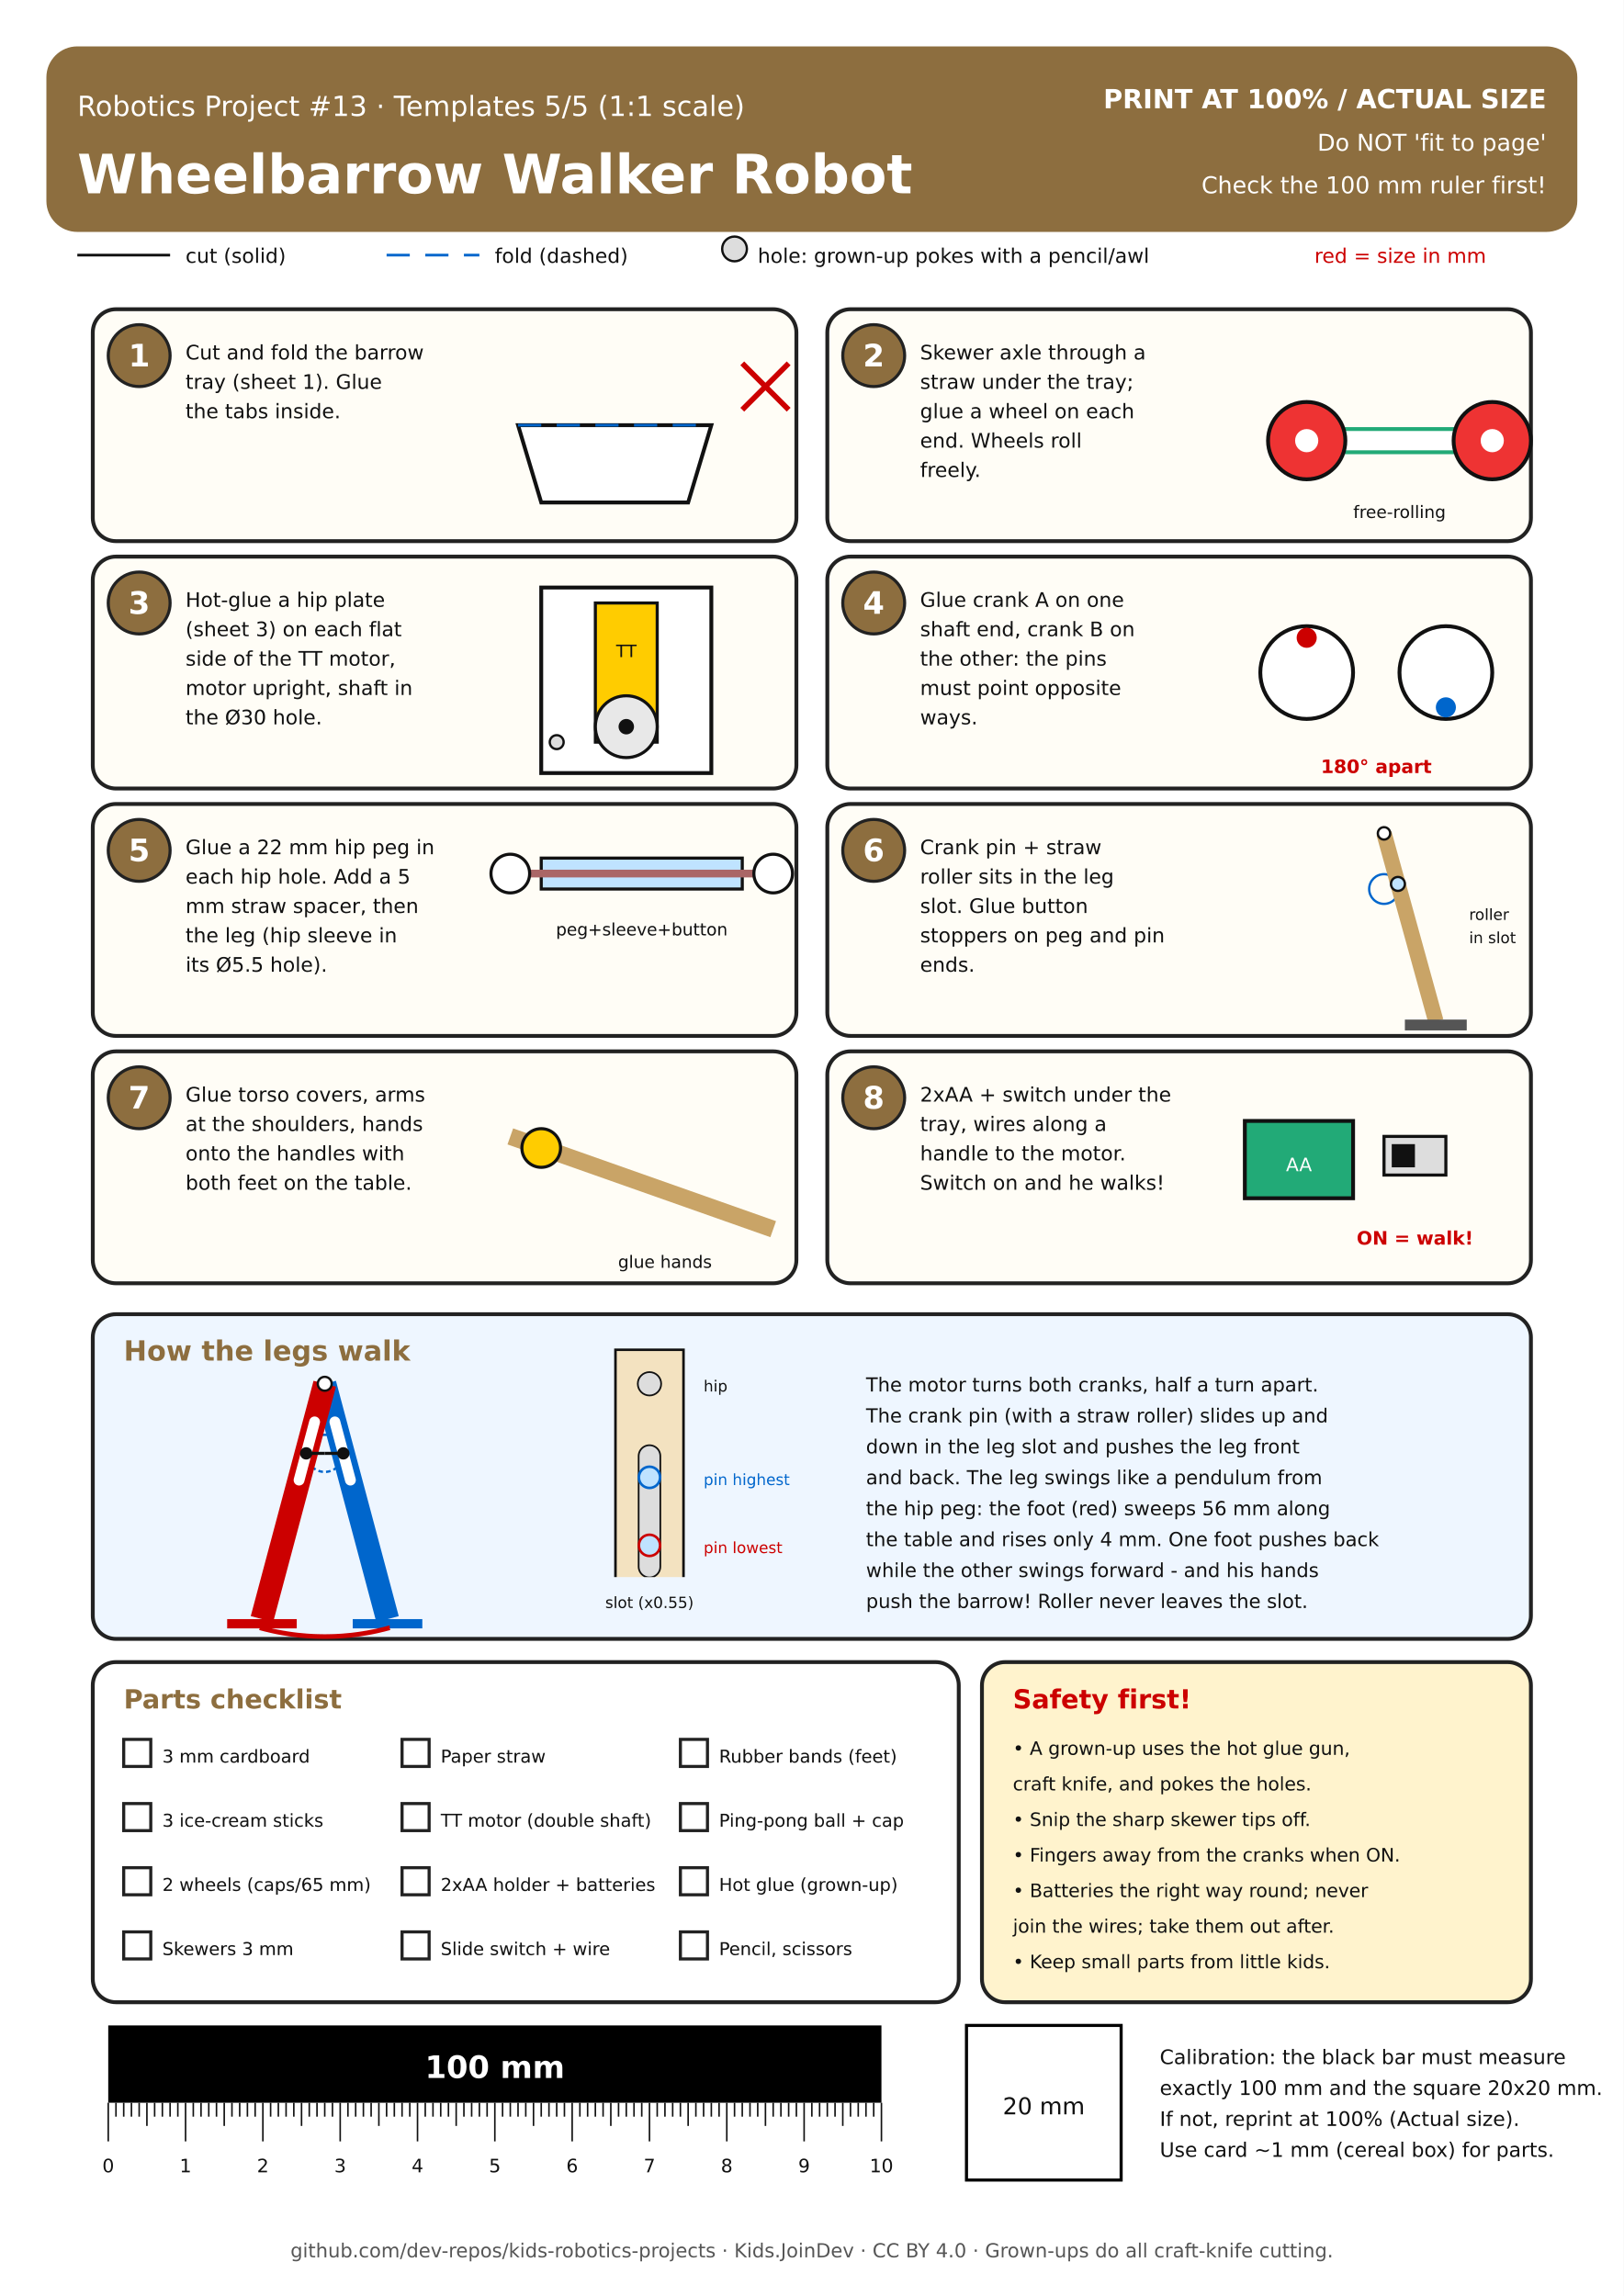
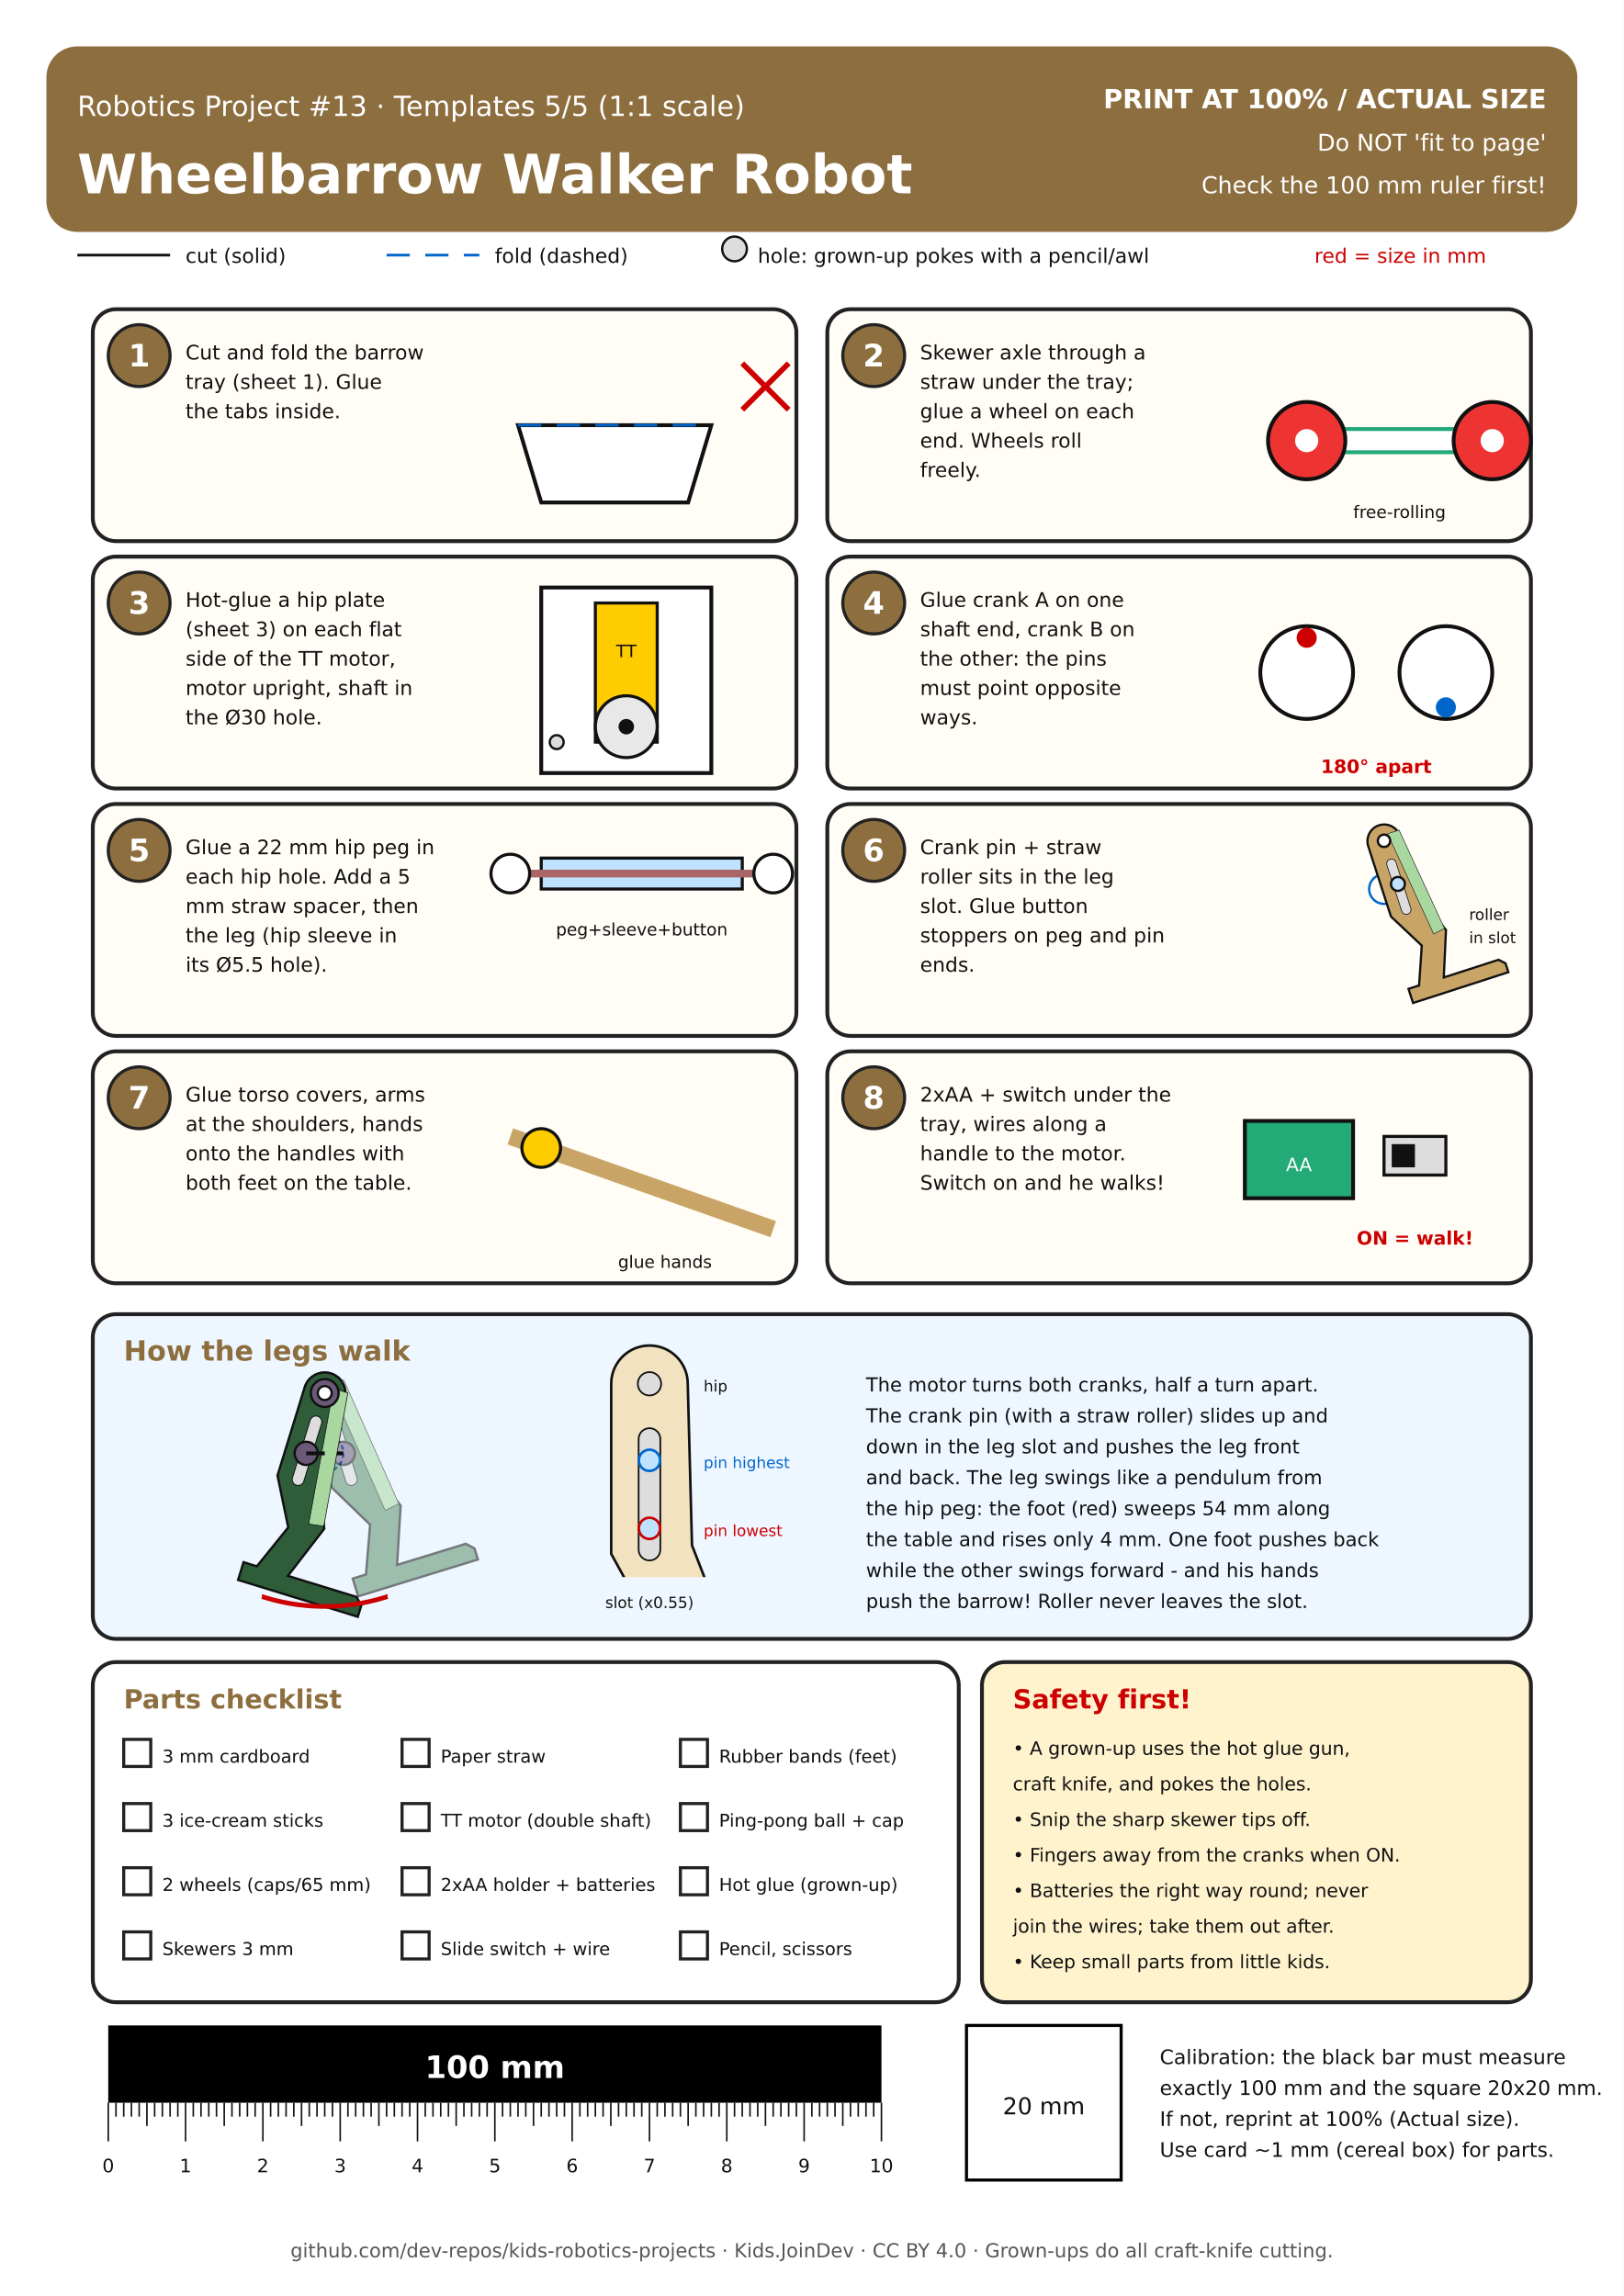
<svg xmlns="http://www.w3.org/2000/svg" width="210mm" height="297mm" viewBox="0 0 210 297">
  <rect width="210" height="297" fill="#fff" />
  <rect x="6" y="6" width="198" height="24" rx="4" fill="#8d6e3f" />
  <text x="10.00" y="15.00" font-size="3.6" text-anchor="start" fill="#fff" font-family="DejaVu Sans,sans-serif">Robotics Project #13 · Templates 5/5 (1:1 scale)</text>
  <text x="10.00" y="25.00" font-size="7" text-anchor="start" fill="#fff" font-family="DejaVu Sans,sans-serif" font-weight="bold">Wheelbarrow Walker Robot</text>
  <text x="200.00" y="14.00" font-size="3.4" text-anchor="end" fill="#fff" font-family="DejaVu Sans,sans-serif" font-weight="bold">PRINT AT 100% / ACTUAL SIZE</text>
  <text x="200.00" y="19.50" font-size="3" text-anchor="end" fill="#fff" font-family="DejaVu Sans,sans-serif">Do NOT 'fit to page'</text>
  <text x="200.00" y="25.00" font-size="3" text-anchor="end" fill="#fff" font-family="DejaVu Sans,sans-serif">Check the 100 mm ruler first!</text>
  <line x1="10.00" y1="33.00" x2="22.00" y2="33.00" stroke="#111" stroke-width="0.35" />
  <text x="24.00" y="34.00" font-size="2.6" text-anchor="start" fill="#111" font-family="DejaVu Sans,sans-serif">cut (solid)</text>
  <line x1="50.00" y1="33.00" x2="62.00" y2="33.00" stroke="#06c" stroke-width="0.35" stroke-dasharray="3 2" />
  <text x="64.00" y="34.00" font-size="2.6" text-anchor="start" fill="#111" font-family="DejaVu Sans,sans-serif">fold (dashed)</text>
  <circle cx="95" cy="32.2" r="1.6" fill="#ddd" stroke="#111" stroke-width=".3" />
  <text x="98.00" y="34.00" font-size="2.6" text-anchor="start" fill="#111" font-family="DejaVu Sans,sans-serif">hole: grown-up pokes with a pencil/awl</text>
  <text x="170.00" y="34.00" font-size="2.6" text-anchor="start" fill="#c00" font-family="DejaVu Sans,sans-serif">red = size in mm</text>
  <rect id="calbar" x="14" y="262" width="100" height="10" fill="#000" />
  <text x="64.00" y="268.80" font-size="4" text-anchor="middle" fill="#fff" font-family="DejaVu Sans,sans-serif" font-weight="bold">100 mm</text>
  <line x1="14.00" y1="272.00" x2="14.00" y2="277.00" stroke="#111" stroke-width="0.2" />
  <line x1="15.00" y1="272.00" x2="15.00" y2="273.80" stroke="#111" stroke-width="0.2" />
  <line x1="16.00" y1="272.00" x2="16.00" y2="273.80" stroke="#111" stroke-width="0.2" />
  <line x1="17.00" y1="272.00" x2="17.00" y2="273.80" stroke="#111" stroke-width="0.2" />
  <line x1="18.00" y1="272.00" x2="18.00" y2="273.80" stroke="#111" stroke-width="0.2" />
  <line x1="19.00" y1="272.00" x2="19.00" y2="275.00" stroke="#111" stroke-width="0.2" />
  <line x1="20.00" y1="272.00" x2="20.00" y2="273.80" stroke="#111" stroke-width="0.2" />
  <line x1="21.00" y1="272.00" x2="21.00" y2="273.80" stroke="#111" stroke-width="0.2" />
  <line x1="22.00" y1="272.00" x2="22.00" y2="273.80" stroke="#111" stroke-width="0.2" />
  <line x1="23.00" y1="272.00" x2="23.00" y2="273.80" stroke="#111" stroke-width="0.2" />
  <line x1="24.00" y1="272.00" x2="24.00" y2="277.00" stroke="#111" stroke-width="0.2" />
  <line x1="25.00" y1="272.00" x2="25.00" y2="273.80" stroke="#111" stroke-width="0.2" />
  <line x1="26.00" y1="272.00" x2="26.00" y2="273.80" stroke="#111" stroke-width="0.2" />
  <line x1="27.00" y1="272.00" x2="27.00" y2="273.80" stroke="#111" stroke-width="0.2" />
  <line x1="28.00" y1="272.00" x2="28.00" y2="273.80" stroke="#111" stroke-width="0.2" />
  <line x1="29.00" y1="272.00" x2="29.00" y2="275.00" stroke="#111" stroke-width="0.2" />
  <line x1="30.00" y1="272.00" x2="30.00" y2="273.80" stroke="#111" stroke-width="0.2" />
  <line x1="31.00" y1="272.00" x2="31.00" y2="273.80" stroke="#111" stroke-width="0.2" />
  <line x1="32.00" y1="272.00" x2="32.00" y2="273.80" stroke="#111" stroke-width="0.2" />
  <line x1="33.00" y1="272.00" x2="33.00" y2="273.80" stroke="#111" stroke-width="0.2" />
  <line x1="34.00" y1="272.00" x2="34.00" y2="277.00" stroke="#111" stroke-width="0.2" />
  <line x1="35.00" y1="272.00" x2="35.00" y2="273.80" stroke="#111" stroke-width="0.2" />
  <line x1="36.00" y1="272.00" x2="36.00" y2="273.80" stroke="#111" stroke-width="0.2" />
  <line x1="37.00" y1="272.00" x2="37.00" y2="273.80" stroke="#111" stroke-width="0.2" />
  <line x1="38.00" y1="272.00" x2="38.00" y2="273.80" stroke="#111" stroke-width="0.2" />
  <line x1="39.00" y1="272.00" x2="39.00" y2="275.00" stroke="#111" stroke-width="0.2" />
  <line x1="40.00" y1="272.00" x2="40.00" y2="273.80" stroke="#111" stroke-width="0.2" />
  <line x1="41.00" y1="272.00" x2="41.00" y2="273.80" stroke="#111" stroke-width="0.2" />
  <line x1="42.00" y1="272.00" x2="42.00" y2="273.80" stroke="#111" stroke-width="0.2" />
  <line x1="43.00" y1="272.00" x2="43.00" y2="273.80" stroke="#111" stroke-width="0.2" />
  <line x1="44.00" y1="272.00" x2="44.00" y2="277.00" stroke="#111" stroke-width="0.2" />
  <line x1="45.00" y1="272.00" x2="45.00" y2="273.80" stroke="#111" stroke-width="0.2" />
  <line x1="46.00" y1="272.00" x2="46.00" y2="273.80" stroke="#111" stroke-width="0.2" />
  <line x1="47.00" y1="272.00" x2="47.00" y2="273.80" stroke="#111" stroke-width="0.2" />
  <line x1="48.00" y1="272.00" x2="48.00" y2="273.80" stroke="#111" stroke-width="0.2" />
  <line x1="49.00" y1="272.00" x2="49.00" y2="275.00" stroke="#111" stroke-width="0.2" />
  <line x1="50.00" y1="272.00" x2="50.00" y2="273.80" stroke="#111" stroke-width="0.2" />
  <line x1="51.00" y1="272.00" x2="51.00" y2="273.80" stroke="#111" stroke-width="0.2" />
  <line x1="52.00" y1="272.00" x2="52.00" y2="273.80" stroke="#111" stroke-width="0.2" />
  <line x1="53.00" y1="272.00" x2="53.00" y2="273.80" stroke="#111" stroke-width="0.2" />
  <line x1="54.00" y1="272.00" x2="54.00" y2="277.00" stroke="#111" stroke-width="0.2" />
  <line x1="55.00" y1="272.00" x2="55.00" y2="273.80" stroke="#111" stroke-width="0.2" />
  <line x1="56.00" y1="272.00" x2="56.00" y2="273.80" stroke="#111" stroke-width="0.2" />
  <line x1="57.00" y1="272.00" x2="57.00" y2="273.80" stroke="#111" stroke-width="0.2" />
  <line x1="58.00" y1="272.00" x2="58.00" y2="273.80" stroke="#111" stroke-width="0.2" />
  <line x1="59.00" y1="272.00" x2="59.00" y2="275.00" stroke="#111" stroke-width="0.2" />
  <line x1="60.00" y1="272.00" x2="60.00" y2="273.80" stroke="#111" stroke-width="0.2" />
  <line x1="61.00" y1="272.00" x2="61.00" y2="273.80" stroke="#111" stroke-width="0.2" />
  <line x1="62.00" y1="272.00" x2="62.00" y2="273.80" stroke="#111" stroke-width="0.2" />
  <line x1="63.00" y1="272.00" x2="63.00" y2="273.80" stroke="#111" stroke-width="0.2" />
  <line x1="64.00" y1="272.00" x2="64.00" y2="277.00" stroke="#111" stroke-width="0.2" />
  <line x1="65.00" y1="272.00" x2="65.00" y2="273.80" stroke="#111" stroke-width="0.2" />
  <line x1="66.00" y1="272.00" x2="66.00" y2="273.80" stroke="#111" stroke-width="0.2" />
  <line x1="67.00" y1="272.00" x2="67.00" y2="273.80" stroke="#111" stroke-width="0.2" />
  <line x1="68.00" y1="272.00" x2="68.00" y2="273.80" stroke="#111" stroke-width="0.2" />
  <line x1="69.00" y1="272.00" x2="69.00" y2="275.00" stroke="#111" stroke-width="0.2" />
  <line x1="70.00" y1="272.00" x2="70.00" y2="273.80" stroke="#111" stroke-width="0.2" />
  <line x1="71.00" y1="272.00" x2="71.00" y2="273.80" stroke="#111" stroke-width="0.2" />
  <line x1="72.00" y1="272.00" x2="72.00" y2="273.80" stroke="#111" stroke-width="0.2" />
  <line x1="73.00" y1="272.00" x2="73.00" y2="273.80" stroke="#111" stroke-width="0.2" />
  <line x1="74.00" y1="272.00" x2="74.00" y2="277.00" stroke="#111" stroke-width="0.2" />
  <line x1="75.00" y1="272.00" x2="75.00" y2="273.80" stroke="#111" stroke-width="0.2" />
  <line x1="76.00" y1="272.00" x2="76.00" y2="273.80" stroke="#111" stroke-width="0.2" />
  <line x1="77.00" y1="272.00" x2="77.00" y2="273.80" stroke="#111" stroke-width="0.2" />
  <line x1="78.00" y1="272.00" x2="78.00" y2="273.80" stroke="#111" stroke-width="0.2" />
  <line x1="79.00" y1="272.00" x2="79.00" y2="275.00" stroke="#111" stroke-width="0.2" />
  <line x1="80.00" y1="272.00" x2="80.00" y2="273.80" stroke="#111" stroke-width="0.2" />
  <line x1="81.00" y1="272.00" x2="81.00" y2="273.80" stroke="#111" stroke-width="0.2" />
  <line x1="82.00" y1="272.00" x2="82.00" y2="273.80" stroke="#111" stroke-width="0.2" />
  <line x1="83.00" y1="272.00" x2="83.00" y2="273.80" stroke="#111" stroke-width="0.2" />
  <line x1="84.00" y1="272.00" x2="84.00" y2="277.00" stroke="#111" stroke-width="0.2" />
  <line x1="85.00" y1="272.00" x2="85.00" y2="273.80" stroke="#111" stroke-width="0.2" />
  <line x1="86.00" y1="272.00" x2="86.00" y2="273.80" stroke="#111" stroke-width="0.2" />
  <line x1="87.00" y1="272.00" x2="87.00" y2="273.80" stroke="#111" stroke-width="0.2" />
  <line x1="88.00" y1="272.00" x2="88.00" y2="273.80" stroke="#111" stroke-width="0.2" />
  <line x1="89.00" y1="272.00" x2="89.00" y2="275.00" stroke="#111" stroke-width="0.2" />
  <line x1="90.00" y1="272.00" x2="90.00" y2="273.80" stroke="#111" stroke-width="0.2" />
  <line x1="91.00" y1="272.00" x2="91.00" y2="273.80" stroke="#111" stroke-width="0.2" />
  <line x1="92.00" y1="272.00" x2="92.00" y2="273.80" stroke="#111" stroke-width="0.2" />
  <line x1="93.00" y1="272.00" x2="93.00" y2="273.80" stroke="#111" stroke-width="0.2" />
  <line x1="94.00" y1="272.00" x2="94.00" y2="277.00" stroke="#111" stroke-width="0.2" />
  <line x1="95.00" y1="272.00" x2="95.00" y2="273.80" stroke="#111" stroke-width="0.2" />
  <line x1="96.00" y1="272.00" x2="96.00" y2="273.80" stroke="#111" stroke-width="0.2" />
  <line x1="97.00" y1="272.00" x2="97.00" y2="273.80" stroke="#111" stroke-width="0.2" />
  <line x1="98.00" y1="272.00" x2="98.00" y2="273.80" stroke="#111" stroke-width="0.2" />
  <line x1="99.00" y1="272.00" x2="99.00" y2="275.00" stroke="#111" stroke-width="0.2" />
  <line x1="100.00" y1="272.00" x2="100.00" y2="273.80" stroke="#111" stroke-width="0.2" />
  <line x1="101.00" y1="272.00" x2="101.00" y2="273.80" stroke="#111" stroke-width="0.2" />
  <line x1="102.00" y1="272.00" x2="102.00" y2="273.80" stroke="#111" stroke-width="0.2" />
  <line x1="103.00" y1="272.00" x2="103.00" y2="273.80" stroke="#111" stroke-width="0.2" />
  <line x1="104.00" y1="272.00" x2="104.00" y2="277.00" stroke="#111" stroke-width="0.2" />
  <line x1="105.00" y1="272.00" x2="105.00" y2="273.80" stroke="#111" stroke-width="0.2" />
  <line x1="106.00" y1="272.00" x2="106.00" y2="273.80" stroke="#111" stroke-width="0.2" />
  <line x1="107.00" y1="272.00" x2="107.00" y2="273.80" stroke="#111" stroke-width="0.2" />
  <line x1="108.00" y1="272.00" x2="108.00" y2="273.80" stroke="#111" stroke-width="0.2" />
  <line x1="109.00" y1="272.00" x2="109.00" y2="275.00" stroke="#111" stroke-width="0.2" />
  <line x1="110.00" y1="272.00" x2="110.00" y2="273.80" stroke="#111" stroke-width="0.2" />
  <line x1="111.00" y1="272.00" x2="111.00" y2="273.80" stroke="#111" stroke-width="0.2" />
  <line x1="112.00" y1="272.00" x2="112.00" y2="273.80" stroke="#111" stroke-width="0.2" />
  <line x1="113.00" y1="272.00" x2="113.00" y2="273.80" stroke="#111" stroke-width="0.2" />
  <line x1="114.00" y1="272.00" x2="114.00" y2="277.00" stroke="#111" stroke-width="0.2" />
  <text x="14.00" y="281.00" font-size="2.4" text-anchor="middle" fill="#111" font-family="DejaVu Sans,sans-serif">0</text>
  <text x="24.00" y="281.00" font-size="2.4" text-anchor="middle" fill="#111" font-family="DejaVu Sans,sans-serif">1</text>
  <text x="34.00" y="281.00" font-size="2.4" text-anchor="middle" fill="#111" font-family="DejaVu Sans,sans-serif">2</text>
  <text x="44.00" y="281.00" font-size="2.4" text-anchor="middle" fill="#111" font-family="DejaVu Sans,sans-serif">3</text>
  <text x="54.00" y="281.00" font-size="2.4" text-anchor="middle" fill="#111" font-family="DejaVu Sans,sans-serif">4</text>
  <text x="64.00" y="281.00" font-size="2.4" text-anchor="middle" fill="#111" font-family="DejaVu Sans,sans-serif">5</text>
  <text x="74.00" y="281.00" font-size="2.4" text-anchor="middle" fill="#111" font-family="DejaVu Sans,sans-serif">6</text>
  <text x="84.00" y="281.00" font-size="2.4" text-anchor="middle" fill="#111" font-family="DejaVu Sans,sans-serif">7</text>
  <text x="94.00" y="281.00" font-size="2.4" text-anchor="middle" fill="#111" font-family="DejaVu Sans,sans-serif">8</text>
  <text x="104.00" y="281.00" font-size="2.4" text-anchor="middle" fill="#111" font-family="DejaVu Sans,sans-serif">9</text>
  <text x="114.00" y="281.00" font-size="2.4" text-anchor="middle" fill="#111" font-family="DejaVu Sans,sans-serif">10</text>
  <rect x="125" y="262" width="20" height="20" fill="none" stroke="#000" stroke-width=".4" />
  <text x="135.00" y="273.50" font-size="3" text-anchor="middle" fill="#111" font-family="DejaVu Sans,sans-serif">20 mm</text>
  <text x="150.00" y="267.00" font-size="2.6" text-anchor="start" fill="#111" font-family="DejaVu Sans,sans-serif">Calibration: the black bar must measure</text>
  <text x="150.00" y="271.00" font-size="2.6" text-anchor="start" fill="#111" font-family="DejaVu Sans,sans-serif">exactly 100 mm and the square 20x20 mm.</text>
  <text x="150.00" y="275.00" font-size="2.6" text-anchor="start" fill="#111" font-family="DejaVu Sans,sans-serif">If not, reprint at 100% (Actual size).</text>
  <text x="150.00" y="279.00" font-size="2.6" text-anchor="start" fill="#111" font-family="DejaVu Sans,sans-serif">Use card ~1 mm (cereal box) for parts.</text>
  <text x="105.00" y="292.00" font-size="2.5" text-anchor="middle" fill="#555" font-family="DejaVu Sans,sans-serif">github.com/dev-repos/kids-robotics-projects · Kids.JoinDev · CC BY 4.0 · Grown-ups do all craft-knife cutting.</text>
  <rect x="12" y="40" width="91" height="30" rx="3" fill="#fffdf6" stroke="#222" stroke-width=".5" />
  <circle cx="18" cy="46" r="4" fill="#8d6e3f" stroke="#222" stroke-width=".4" />
  <text x="18.00" y="47.40" font-size="4" text-anchor="middle" fill="#fff" font-family="DejaVu Sans,sans-serif" font-weight="bold">1</text>
  <path d="M67.00,55.00 L92.00,55.00 L89.00,65.00 L70.00,65.00 Z" fill="#fff" stroke="#111" stroke-width="0.5" />
  <line x1="67.00" y1="55.00" x2="92.00" y2="55.00" stroke="#06c" stroke-width="0.35" stroke-dasharray="3 2" />
  <path d="M96,47 l6,6 m0,-6 l-6,6" stroke="#c00" stroke-width=".7" />
  <text x="24.00" y="46.50" font-size="2.6" text-anchor="start" fill="#111" font-family="DejaVu Sans,sans-serif">Cut and fold the barrow</text>
  <text x="24.00" y="50.30" font-size="2.6" text-anchor="start" fill="#111" font-family="DejaVu Sans,sans-serif">tray (sheet 1). Glue</text>
  <text x="24.00" y="54.10" font-size="2.6" text-anchor="start" fill="#111" font-family="DejaVu Sans,sans-serif">the tabs inside.</text>
  <rect x="107" y="40" width="91" height="30" rx="3" fill="#fffdf6" stroke="#222" stroke-width=".5" />
  <circle cx="113" cy="46" r="4" fill="#8d6e3f" stroke="#222" stroke-width=".4" />
  <text x="113.00" y="47.40" font-size="4" text-anchor="middle" fill="#fff" font-family="DejaVu Sans,sans-serif" font-weight="bold">2</text>
  <line x1="165.00" y1="57.00" x2="197.00" y2="57.00" stroke="#a66" stroke-width="1.2" />
  <rect x="172" y="55.5" width="20" height="3" fill="#fff" stroke="#2a7" stroke-width=".5" />
  <circle cx="169" cy="57" r="5" fill="#e33" stroke="#111" stroke-width=".5" />
  <circle cx="169" cy="57" r="1.5" fill="#fff" />
  <circle cx="193" cy="57" r="5" fill="#e33" stroke="#111" stroke-width=".5" />
  <circle cx="193" cy="57" r="1.5" fill="#fff" />
  <text x="181.00" y="67.00" font-size="2.2" text-anchor="middle" fill="#111" font-family="DejaVu Sans,sans-serif">free-rolling</text>
  <text x="119.00" y="46.50" font-size="2.6" text-anchor="start" fill="#111" font-family="DejaVu Sans,sans-serif">Skewer axle through a</text>
  <text x="119.00" y="50.30" font-size="2.6" text-anchor="start" fill="#111" font-family="DejaVu Sans,sans-serif">straw under the tray;</text>
  <text x="119.00" y="54.10" font-size="2.6" text-anchor="start" fill="#111" font-family="DejaVu Sans,sans-serif">glue a wheel on each</text>
  <text x="119.00" y="57.90" font-size="2.6" text-anchor="start" fill="#111" font-family="DejaVu Sans,sans-serif">end. Wheels roll</text>
  <text x="119.00" y="61.70" font-size="2.6" text-anchor="start" fill="#111" font-family="DejaVu Sans,sans-serif">freely.</text>
  <rect x="12" y="72" width="91" height="30" rx="3" fill="#fffdf6" stroke="#222" stroke-width=".5" />
  <circle cx="18" cy="78" r="4" fill="#8d6e3f" stroke="#222" stroke-width=".4" />
  <text x="18.00" y="79.40" font-size="4" text-anchor="middle" fill="#fff" font-family="DejaVu Sans,sans-serif" font-weight="bold">3</text>
  <rect x="70" y="76" width="22" height="24" fill="#fff" stroke="#111" stroke-width=".5" />
  <rect x="77" y="78" width="8" height="18" fill="#fc0" stroke="#111" stroke-width=".4" />
  <circle cx="81" cy="94" r="4" fill="#e8e8e8" stroke="#111" stroke-width=".4" />
  <circle cx="81" cy="94" r="1" fill="#111" />
  <text x="81.00" y="85.00" font-size="2.2" text-anchor="middle" fill="#111" font-family="DejaVu Sans,sans-serif">TT</text>
  <circle cx="72" cy="96" r=".9" fill="#ddd" stroke="#111" stroke-width=".3" />
  <text x="24.00" y="78.50" font-size="2.6" text-anchor="start" fill="#111" font-family="DejaVu Sans,sans-serif">Hot-glue a hip plate</text>
  <text x="24.00" y="82.30" font-size="2.6" text-anchor="start" fill="#111" font-family="DejaVu Sans,sans-serif">(sheet 3) on each flat</text>
  <text x="24.00" y="86.10" font-size="2.6" text-anchor="start" fill="#111" font-family="DejaVu Sans,sans-serif">side of the TT motor,</text>
  <text x="24.00" y="89.90" font-size="2.6" text-anchor="start" fill="#111" font-family="DejaVu Sans,sans-serif">motor upright, shaft in</text>
  <text x="24.00" y="93.70" font-size="2.6" text-anchor="start" fill="#111" font-family="DejaVu Sans,sans-serif">the Ø30 hole.</text>
  <rect x="107" y="72" width="91" height="30" rx="3" fill="#fffdf6" stroke="#222" stroke-width=".5" />
  <circle cx="113" cy="78" r="4" fill="#8d6e3f" stroke="#222" stroke-width=".4" />
  <text x="113.00" y="79.40" font-size="4" text-anchor="middle" fill="#fff" font-family="DejaVu Sans,sans-serif" font-weight="bold">4</text>
  <circle cx="169" cy="87" r="6" fill="#fff" stroke="#111" stroke-width=".5" />
  <circle cx="169" cy="82.5" r="1.3" fill="#c00" />
  <circle cx="187" cy="87" r="6" fill="#fff" stroke="#111" stroke-width=".5" />
  <circle cx="187" cy="91.5" r="1.3" fill="#06c" />
  <text x="178.00" y="100.00" font-size="2.4" text-anchor="middle" fill="#c00" font-family="DejaVu Sans,sans-serif" font-weight="bold">180° apart</text>
  <text x="119.00" y="78.50" font-size="2.6" text-anchor="start" fill="#111" font-family="DejaVu Sans,sans-serif">Glue crank A on one</text>
  <text x="119.00" y="82.30" font-size="2.6" text-anchor="start" fill="#111" font-family="DejaVu Sans,sans-serif">shaft end, crank B on</text>
  <text x="119.00" y="86.10" font-size="2.6" text-anchor="start" fill="#111" font-family="DejaVu Sans,sans-serif">the other: the pins</text>
  <text x="119.00" y="89.90" font-size="2.6" text-anchor="start" fill="#111" font-family="DejaVu Sans,sans-serif">must point opposite</text>
  <text x="119.00" y="93.70" font-size="2.6" text-anchor="start" fill="#111" font-family="DejaVu Sans,sans-serif">ways.</text>
  <rect x="12" y="104" width="91" height="30" rx="3" fill="#fffdf6" stroke="#222" stroke-width=".5" />
  <circle cx="18" cy="110" r="4" fill="#8d6e3f" stroke="#222" stroke-width=".4" />
  <text x="18.00" y="111.40" font-size="4" text-anchor="middle" fill="#fff" font-family="DejaVu Sans,sans-serif" font-weight="bold">5</text>
  <rect x="70" y="111" width="26" height="4" fill="#bfe3ff" stroke="#111" stroke-width=".4" />
  <line x1="66.00" y1="113.00" x2="100.00" y2="113.00" stroke="#a66" stroke-width="1" />
  <circle cx="66" cy="113" r="2.5" fill="#fff" stroke="#111" stroke-width=".4" />
  <circle cx="100" cy="113" r="2.5" fill="#fff" stroke="#111" stroke-width=".4" />
  <text x="83.00" y="121.00" font-size="2.2" text-anchor="middle" fill="#111" font-family="DejaVu Sans,sans-serif">peg+sleeve+button</text>
  <text x="24.00" y="110.50" font-size="2.6" text-anchor="start" fill="#111" font-family="DejaVu Sans,sans-serif">Glue a 22 mm hip peg in</text>
  <text x="24.00" y="114.30" font-size="2.6" text-anchor="start" fill="#111" font-family="DejaVu Sans,sans-serif">each hip hole. Add a 5</text>
  <text x="24.00" y="118.10" font-size="2.6" text-anchor="start" fill="#111" font-family="DejaVu Sans,sans-serif">mm straw spacer, then</text>
  <text x="24.00" y="121.90" font-size="2.6" text-anchor="start" fill="#111" font-family="DejaVu Sans,sans-serif">the leg (hip sleeve in</text>
  <text x="24.00" y="125.70" font-size="2.6" text-anchor="start" fill="#111" font-family="DejaVu Sans,sans-serif">its Ø5.5 hole).</text>
  <rect x="107" y="104" width="91" height="30" rx="3" fill="#fffdf6" stroke="#222" stroke-width=".5" />
  <circle cx="113" cy="110" r="4" fill="#8d6e3f" stroke="#222" stroke-width=".4" />
  <text x="113.00" y="111.40" font-size="4" text-anchor="middle" fill="#fff" font-family="DejaVu Sans,sans-serif" font-weight="bold">6</text>
  <circle cx="179.0" cy="115.0" r="1.92" fill="none" stroke="#06c" stroke-width=".3" />
-   <line x1="179.00" y1="107.80" x2="185.70" y2="132.09" stroke="#c9a467" stroke-width="2" />
-   <line x1="181.70" y1="132.59" x2="189.70" y2="132.59" stroke="#555" stroke-width="1.4" />
+   <g transform="translate(179.0,108.76) scale(0.24) translate(-179.0,-108.76)">
+     <path d="M187.56,105.99 L200.20,141.84 L212.40,156.82 L211.21,182.42 L240.71,172.89 L244.49,174.82 L246.02,179.58 L194.64,196.19 L192.18,188.57 L197.89,186.73 L199.35,165.24 L182.74,149.59 L170.44,111.53 A9,9 0 0,1 187.56,105.99 Z" fill="#c9a467" stroke="#111" stroke-width="1.2" />
+     <path d="M180.93,104.98 L187.12,102.98 L211.61,156.02 L205.73,158.97 Z" fill="#a8d8a0" stroke="#111" stroke-width=".3" />
+     <line x1="183.00" y1="121.13" x2="190.99" y2="145.87" stroke="#111" stroke-width="5.5" stroke-linecap="round" />
+     <line x1="183.00" y1="121.13" x2="190.99" y2="145.87" stroke="#ddd" stroke-width="4.7" stroke-linecap="round" />
+     <circle cx="179.00" cy="108.76" r="2.75" fill="#ddd" stroke="#111" stroke-width=".4" />
+   </g>
  <circle cx="180.80" cy="114.34" r=".9" fill="#bfe3ff" stroke="#111" stroke-width=".3" />
-   <circle cx="179.00" cy="107.80" r=".8" fill="#fff" stroke="#111" stroke-width=".3" />
+   <circle cx="179.00" cy="108.76" r=".8" fill="#fff" stroke="#111" stroke-width=".3" />
  <text x="190.00" y="119.00" font-size="2" text-anchor="start" fill="#111" font-family="DejaVu Sans,sans-serif">roller</text>
  <text x="190.00" y="122.00" font-size="2" text-anchor="start" fill="#111" font-family="DejaVu Sans,sans-serif">in slot</text>
  <text x="119.00" y="110.50" font-size="2.6" text-anchor="start" fill="#111" font-family="DejaVu Sans,sans-serif">Crank pin + straw</text>
  <text x="119.00" y="114.30" font-size="2.6" text-anchor="start" fill="#111" font-family="DejaVu Sans,sans-serif">roller sits in the leg</text>
  <text x="119.00" y="118.10" font-size="2.6" text-anchor="start" fill="#111" font-family="DejaVu Sans,sans-serif">slot. Glue button</text>
  <text x="119.00" y="121.90" font-size="2.6" text-anchor="start" fill="#111" font-family="DejaVu Sans,sans-serif">stoppers on peg and pin</text>
  <text x="119.00" y="125.70" font-size="2.6" text-anchor="start" fill="#111" font-family="DejaVu Sans,sans-serif">ends.</text>
  <rect x="12" y="136" width="91" height="30" rx="3" fill="#fffdf6" stroke="#222" stroke-width=".5" />
  <circle cx="18" cy="142" r="4" fill="#8d6e3f" stroke="#222" stroke-width=".4" />
  <text x="18.00" y="143.40" font-size="4" text-anchor="middle" fill="#fff" font-family="DejaVu Sans,sans-serif" font-weight="bold">7</text>
  <line x1="66.00" y1="147.00" x2="100.00" y2="159.00" stroke="#c9a467" stroke-width="2.2" />
  <circle cx="70" cy="148.5" r="2.5" fill="#fc0" stroke="#111" stroke-width=".4" />
  <text x="86.00" y="164.00" font-size="2.2" text-anchor="middle" fill="#111" font-family="DejaVu Sans,sans-serif">glue hands</text>
  <text x="24.00" y="142.50" font-size="2.6" text-anchor="start" fill="#111" font-family="DejaVu Sans,sans-serif">Glue torso covers, arms</text>
  <text x="24.00" y="146.30" font-size="2.6" text-anchor="start" fill="#111" font-family="DejaVu Sans,sans-serif">at the shoulders, hands</text>
  <text x="24.00" y="150.10" font-size="2.6" text-anchor="start" fill="#111" font-family="DejaVu Sans,sans-serif">onto the handles with</text>
  <text x="24.00" y="153.90" font-size="2.6" text-anchor="start" fill="#111" font-family="DejaVu Sans,sans-serif">both feet on the table.</text>
  <rect x="107" y="136" width="91" height="30" rx="3" fill="#fffdf6" stroke="#222" stroke-width=".5" />
  <circle cx="113" cy="142" r="4" fill="#8d6e3f" stroke="#222" stroke-width=".4" />
  <text x="113.00" y="143.40" font-size="4" text-anchor="middle" fill="#fff" font-family="DejaVu Sans,sans-serif" font-weight="bold">8</text>
  <rect x="161" y="145" width="14" height="10" fill="#2a7" stroke="#111" stroke-width=".5" />
  <text x="168.00" y="151.50" font-size="2.4" text-anchor="middle" fill="#fff" font-family="DejaVu Sans,sans-serif">AA</text>
  <rect x="179" y="147" width="8" height="5" fill="#ddd" stroke="#111" stroke-width=".4" />
  <rect x="180" y="148" width="3" height="3" fill="#111" />
  <text x="183.00" y="161.00" font-size="2.4" text-anchor="middle" fill="#c00" font-family="DejaVu Sans,sans-serif" font-weight="bold">ON = walk!</text>
  <text x="119.00" y="142.50" font-size="2.6" text-anchor="start" fill="#111" font-family="DejaVu Sans,sans-serif">2xAA + switch under the</text>
  <text x="119.00" y="146.30" font-size="2.6" text-anchor="start" fill="#111" font-family="DejaVu Sans,sans-serif">tray, wires along a</text>
  <text x="119.00" y="150.10" font-size="2.6" text-anchor="start" fill="#111" font-family="DejaVu Sans,sans-serif">handle to the motor.</text>
  <text x="119.00" y="153.90" font-size="2.6" text-anchor="start" fill="#111" font-family="DejaVu Sans,sans-serif">Switch on and he walks!</text>
  <rect x="12" y="170" width="186" height="42" rx="3" fill="#eef6ff" stroke="#222" stroke-width=".5" />
  <text x="16.00" y="176.00" font-size="3.6" text-anchor="start" fill="#8d6e3f" font-family="DejaVu Sans,sans-serif" font-weight="bold">How the legs walk</text>
  <circle cx="42" cy="188" r="2.4" fill="none" stroke="#06c" stroke-width=".3" stroke-dasharray=".6 .4" />
-   <line x1="42.00" y1="179.00" x2="50.12" y2="209.44" stroke="#06c" stroke-width="3" />
-   <line x1="43.31" y1="183.93" x2="45.32" y2="191.46" stroke="#fff" stroke-width="1.4" stroke-linecap="round" />
-   <circle cx="44.40" cy="188.00" r=".8" fill="#111" />
-   <line x1="42.00" y1="188.00" x2="44.40" y2="188.00" stroke="#111" stroke-width="0.4" />
-   <line x1="45.62" y1="210.04" x2="54.62" y2="210.04" stroke="#06c" stroke-width="1.2" />
-   <line x1="42.00" y1="179.00" x2="33.88" y2="209.44" stroke="#c00" stroke-width="3" />
-   <line x1="40.69" y1="183.93" x2="38.68" y2="191.46" stroke="#fff" stroke-width="1.4" stroke-linecap="round" />
-   <circle cx="39.60" cy="188.00" r=".8" fill="#111" />
-   <line x1="42.00" y1="188.00" x2="39.60" y2="188.00" stroke="#111" stroke-width="0.4" />
-   <line x1="29.38" y1="210.04" x2="38.38" y2="210.04" stroke="#c00" stroke-width="1.2" />
-   <circle cx="42" cy="179.0" r=".9" fill="#fff" stroke="#111" stroke-width=".3" />
-   <path d="M50.12,210.64 L50.21,210.61 L50.29,210.59 L50.35,210.57 L50.38,210.56 L50.40,210.56 L50.39,210.56 L50.36,210.57 L50.30,210.59 L50.22,210.61 L50.11,210.64 L49.97,210.67 L49.81,210.72 L49.61,210.77 L49.39,210.82 L49.13,210.88 L48.84,210.95 L48.52,211.02 L48.17,211.09 L47.79,211.16 L47.38,211.24 L46.94,211.31 L46.47,211.38 L45.98,211.45 L45.46,211.51 L44.92,211.56 L44.36,211.61 L43.78,211.65 L43.19,211.68 L42.60,211.69 L42.00,211.70 L41.40,211.69 L40.81,211.68 L40.22,211.65 L39.64,211.61 L39.08,211.56 L38.54,211.51 L38.02,211.45 L37.53,211.38 L37.06,211.31 L36.62,211.24 L36.21,211.16 L35.83,211.09 L35.48,211.02 L35.16,210.95 L34.87,210.88 L34.61,210.82 L34.39,210.77 L34.19,210.72 L34.03,210.67 L33.89,210.64 L33.78,210.61 L33.70,210.59 L33.64,210.57 L33.61,210.56 L33.60,210.56 L33.62,210.56 L33.65,210.57 L33.71,210.59 L33.79,210.61 L33.88,210.64 L34.00,210.67 L34.13,210.70 L34.28,210.74 L34.44,210.78 L34.62,210.82 L34.81,210.87 L35.02,210.92 L35.24,210.97 L35.47,211.02 L35.71,211.07 L35.96,211.12 L36.22,211.17 L36.50,211.22 L36.78,211.26 L37.06,211.31 L37.36,211.36 L37.66,211.40 L37.97,211.44 L38.29,211.48 L38.61,211.52 L38.93,211.55 L39.26,211.58 L39.60,211.61 L39.93,211.63 L40.27,211.65 L40.62,211.67 L40.96,211.68 L41.31,211.69 L41.65,211.70 L42.00,211.70 L42.35,211.70 L42.69,211.69 L43.04,211.68 L43.38,211.67 L43.73,211.65 L44.07,211.63 L44.40,211.61 L44.74,211.58 L45.07,211.55 L45.39,211.52 L45.71,211.48 L46.03,211.44 L46.34,211.40 L46.64,211.36 L46.94,211.31 L47.22,211.26 L47.50,211.22 L47.78,211.17 L48.04,211.12 L48.29,211.07 L48.53,211.02 L48.76,210.97 L48.98,210.92 L49.19,210.87 L49.38,210.82 L49.56,210.78 L49.72,210.74 L49.87,210.70 L50.00,210.67" fill="none" stroke="#c00" stroke-width=".6" />
+   <g transform="translate(42.0,180.2) scale(0.3) translate(-42.0,-180.2)" opacity="0.55">
+     <path d="M50.60,177.55 L62.73,213.58 L74.72,228.72 L73.17,254.31 L102.80,245.19 L106.55,247.18 L108.02,251.96 L56.41,267.84 L54.06,260.19 L59.79,258.43 L61.56,236.96 L45.16,221.08 L33.40,182.85 A9,9 0 0,1 50.60,177.55 Z" fill="#5b8f68" stroke="#111" stroke-width="1" />
+     <path d="M43.99,176.45 L50.20,174.54 L73.95,227.92 L68.03,230.78 Z" fill="#a8d8a0" stroke="#111" stroke-width=".3" />
+     <line x1="45.82" y1="192.63" x2="53.47" y2="217.48" stroke="#111" stroke-width="5.5" stroke-linecap="round" />
+     <line x1="45.82" y1="192.63" x2="53.47" y2="217.48" stroke="#ddd" stroke-width="4.7" stroke-linecap="round" />
+     <circle cx="42.00" cy="180.20" r="2.75" fill="#ddd" stroke="#111" stroke-width=".4" />
+     <circle cx="42.0" cy="180.2" r="6" fill="#6a5a78" stroke="#111" />
+     <circle cx="50.0" cy="206.2" r="5" fill="#6a5a78" stroke="#111" />
+   </g>
+   <line x1="42.00" y1="188.00" x2="44.40" y2="188.00" stroke="#111" stroke-width="0.5" />
+   <g transform="translate(42.0,180.2) scale(0.3) translate(-42.0,-180.2)" opacity="1">
+     <path d="M50.60,182.85 L40.38,219.46 L41.78,238.72 L26.12,259.02 L55.75,268.13 L57.73,271.88 L56.26,276.66 L4.65,260.78 L7.00,253.13 L12.74,254.90 L26.27,238.13 L21.63,215.78 L33.40,177.55 A9,9 0 0,1 50.60,182.85 Z" fill="#2f5d3a" stroke="#111" stroke-width="1" />
+     <path d="M45.75,178.21 L51.96,180.13 L41.60,237.62 L35.09,236.66 Z" fill="#a8d8a0" stroke="#111" stroke-width=".3" />
+     <line x1="38.18" y1="192.63" x2="30.53" y2="217.48" stroke="#111" stroke-width="5.5" stroke-linecap="round" />
+     <line x1="38.18" y1="192.63" x2="30.53" y2="217.48" stroke="#ddd" stroke-width="4.7" stroke-linecap="round" />
+     <circle cx="42.00" cy="180.20" r="2.75" fill="#ddd" stroke="#111" stroke-width=".4" />
+     <circle cx="42.0" cy="180.2" r="6" fill="#6a5a78" stroke="#111" />
+     <circle cx="34.0" cy="206.2" r="5" fill="#6a5a78" stroke="#111" />
+   </g>
+   <line x1="42.00" y1="188.00" x2="39.60" y2="188.00" stroke="#111" stroke-width="0.5" />
+   <circle cx="42" cy="180.2" r=".9" fill="#fff" stroke="#111" stroke-width=".3" />
+   <path d="M49.76,206.63 L49.87,206.60 L49.96,206.57 L50.03,206.55 L50.08,206.53 L50.11,206.52 L50.12,206.52 L50.11,206.52 L50.08,206.53 L50.02,206.55 L49.93,206.58 L49.82,206.62 L49.68,206.66 L49.51,206.71 L49.30,206.77 L49.07,206.83 L48.81,206.91 L48.51,206.98 L48.18,207.07 L47.82,207.15 L47.42,207.24 L46.99,207.32 L46.53,207.41 L46.04,207.49 L45.52,207.56 L44.97,207.63 L44.41,207.69 L43.82,207.74 L43.22,207.77 L42.61,207.79 L42.00,207.80 L41.39,207.79 L40.78,207.77 L40.18,207.74 L39.59,207.69 L39.03,207.63 L38.48,207.56 L37.96,207.49 L37.47,207.41 L37.01,207.32 L36.58,207.24 L36.18,207.15 L35.82,207.07 L35.49,206.98 L35.19,206.91 L34.93,206.83 L34.70,206.77 L34.49,206.71 L34.32,206.66 L34.18,206.62 L34.07,206.58 L33.98,206.55 L33.92,206.53 L33.89,206.52 L33.88,206.52 L33.89,206.52 L33.92,206.53 L33.97,206.55 L34.04,206.57 L34.13,206.60 L34.24,206.63 L34.36,206.67 L34.50,206.71 L34.65,206.76 L34.81,206.80 L34.99,206.85 L35.18,206.91 L35.39,206.96 L35.60,207.01 L35.83,207.07 L36.06,207.12 L36.30,207.18 L36.55,207.23 L36.81,207.29 L37.08,207.34 L37.36,207.39 L37.64,207.44 L37.92,207.48 L38.22,207.53 L38.51,207.57 L38.82,207.61 L39.12,207.64 L39.43,207.67 L39.75,207.70 L40.06,207.73 L40.38,207.75 L40.70,207.77 L41.03,207.78 L41.35,207.79 L41.67,207.80 L42.00,207.80 L42.33,207.80 L42.65,207.79 L42.97,207.78 L43.30,207.77 L43.62,207.75 L43.94,207.73 L44.25,207.70 L44.57,207.67 L44.88,207.64 L45.18,207.61 L45.49,207.57 L45.78,207.53 L46.08,207.48 L46.36,207.44 L46.64,207.39 L46.92,207.34 L47.19,207.29 L47.45,207.23 L47.70,207.18 L47.94,207.12 L48.17,207.07 L48.40,207.01 L48.61,206.96 L48.82,206.91 L49.01,206.85 L49.19,206.80 L49.35,206.76 L49.50,206.71 L49.64,206.67" fill="none" stroke="#c00" stroke-width=".6" />
  <defs>
    <clipPath id="cl">
      <rect x="76" y="173" width="16" height="31" />
    </clipPath>
  </defs>
  <g clip-path="url(#cl)">
    <g transform="translate(84,179) scale(0.55) translate(-84,-179)">
-       <path d="M76.00,171.00 L92.00,171.00 L92.00,228.00 L89.00,282.00 L79.00,282.00 L76.00,228.00 Z" fill="#f3e2c0" stroke="#111" stroke-width="0.6" />
-       <line x1="84.00" y1="196.00" x2="84.00" y2="222.00" stroke="#111" stroke-width="5.5" stroke-linecap="round" />
-       <line x1="84.00" y1="196.00" x2="84.00" y2="222.00" stroke="#ddd" stroke-width="4.7" stroke-linecap="round" />
+       <path d="M93.00,179.00 L94.00,217.00 L101.00,235.00 L92.00,259.00 L123.00,259.00 L126.00,262.00 L126.00,267.00 L72.00,267.00 L72.00,259.00 L78.00,259.00 L86.00,239.00 L75.00,219.00 L75.00,179.00 A9,9 0 0,1 93.00,179.00 Z" fill="#f3e2c0" stroke="#111" stroke-width="0.6" />
+       <line x1="84.00" y1="192.00" x2="84.00" y2="218.00" stroke="#111" stroke-width="5.5" stroke-linecap="round" />
+       <line x1="84.00" y1="192.00" x2="84.00" y2="218.00" stroke="#ddd" stroke-width="4.7" stroke-linecap="round" />
      <circle cx="84.00" cy="179.00" r="2.75" fill="#ddd" stroke="#111" stroke-width=".4" />
-       <circle cx="84" cy="201" r="2.5" fill="#bfe3ff" stroke="#06c" stroke-width=".6" />
-       <circle cx="84" cy="217" r="2.5" fill="#bfe3ff" stroke="#c00" stroke-width=".6" />
+       <circle cx="84" cy="197" r="2.5" fill="#bfe3ff" stroke="#06c" stroke-width=".6" />
+       <circle cx="84" cy="213" r="2.5" fill="#bfe3ff" stroke="#c00" stroke-width=".6" />
    </g>
  </g>
-   <text x="91.00" y="192.10" font-size="2" text-anchor="start" fill="#06c" font-family="DejaVu Sans,sans-serif">pin highest</text>
-   <text x="91.00" y="200.90" font-size="2" text-anchor="start" fill="#c00" font-family="DejaVu Sans,sans-serif">pin lowest</text>
+   <text x="91.00" y="189.90" font-size="2" text-anchor="start" fill="#06c" font-family="DejaVu Sans,sans-serif">pin highest</text>
+   <text x="91.00" y="198.70" font-size="2" text-anchor="start" fill="#c00" font-family="DejaVu Sans,sans-serif">pin lowest</text>
  <text x="91.00" y="180.00" font-size="2" text-anchor="start" fill="#111" font-family="DejaVu Sans,sans-serif">hip</text>
  <text x="84.00" y="208.00" font-size="2" text-anchor="middle" fill="#111" font-family="DejaVu Sans,sans-serif">slot (x0.55)</text>
  <text x="112.00" y="180.00" font-size="2.5" text-anchor="start" fill="#111" font-family="DejaVu Sans,sans-serif">The motor turns both cranks, half a turn apart.</text>
  <text x="112.00" y="184.00" font-size="2.5" text-anchor="start" fill="#111" font-family="DejaVu Sans,sans-serif">The crank pin (with a straw roller) slides up and</text>
  <text x="112.00" y="188.00" font-size="2.5" text-anchor="start" fill="#111" font-family="DejaVu Sans,sans-serif">down in the leg slot and pushes the leg front</text>
  <text x="112.00" y="192.00" font-size="2.5" text-anchor="start" fill="#111" font-family="DejaVu Sans,sans-serif">and back. The leg swings like a pendulum from</text>
-   <text x="112.00" y="196.00" font-size="2.5" text-anchor="start" fill="#111" font-family="DejaVu Sans,sans-serif">the hip peg: the foot (red) sweeps 56 mm along</text>
+   <text x="112.00" y="196.00" font-size="2.5" text-anchor="start" fill="#111" font-family="DejaVu Sans,sans-serif">the hip peg: the foot (red) sweeps 54 mm along</text>
  <text x="112.00" y="200.00" font-size="2.5" text-anchor="start" fill="#111" font-family="DejaVu Sans,sans-serif">the table and rises only 4 mm. One foot pushes back</text>
  <text x="112.00" y="204.00" font-size="2.5" text-anchor="start" fill="#111" font-family="DejaVu Sans,sans-serif">while the other swings forward - and his hands</text>
  <text x="112.00" y="208.00" font-size="2.5" text-anchor="start" fill="#111" font-family="DejaVu Sans,sans-serif">push the barrow! Roller never leaves the slot.</text>
  <rect x="12" y="215" width="112" height="44" rx="3" fill="#fff" stroke="#222" stroke-width=".5" />
  <text x="16.00" y="221.00" font-size="3.4" text-anchor="start" fill="#8d6e3f" font-family="DejaVu Sans,sans-serif" font-weight="bold">Parts checklist</text>
  <rect x="16" y="225.0" width="3.5" height="3.5" fill="#fff" stroke="#222" stroke-width=".4" />
  <text x="21.00" y="228.00" font-size="2.3" text-anchor="start" fill="#111" font-family="DejaVu Sans,sans-serif">3 mm cardboard</text>
  <rect x="16" y="233.3" width="3.5" height="3.5" fill="#fff" stroke="#222" stroke-width=".4" />
  <text x="21.00" y="236.30" font-size="2.3" text-anchor="start" fill="#111" font-family="DejaVu Sans,sans-serif">3 ice-cream sticks</text>
  <rect x="16" y="241.6" width="3.5" height="3.5" fill="#fff" stroke="#222" stroke-width=".4" />
  <text x="21.00" y="244.60" font-size="2.3" text-anchor="start" fill="#111" font-family="DejaVu Sans,sans-serif">2 wheels (caps/65 mm)</text>
  <rect x="16" y="249.9" width="3.5" height="3.5" fill="#fff" stroke="#222" stroke-width=".4" />
  <text x="21.00" y="252.90" font-size="2.3" text-anchor="start" fill="#111" font-family="DejaVu Sans,sans-serif">Skewers 3 mm</text>
  <rect x="52" y="225.0" width="3.5" height="3.5" fill="#fff" stroke="#222" stroke-width=".4" />
  <text x="57.00" y="228.00" font-size="2.3" text-anchor="start" fill="#111" font-family="DejaVu Sans,sans-serif">Paper straw</text>
  <rect x="52" y="233.3" width="3.5" height="3.5" fill="#fff" stroke="#222" stroke-width=".4" />
  <text x="57.00" y="236.30" font-size="2.3" text-anchor="start" fill="#111" font-family="DejaVu Sans,sans-serif">TT motor (double shaft)</text>
  <rect x="52" y="241.6" width="3.5" height="3.5" fill="#fff" stroke="#222" stroke-width=".4" />
  <text x="57.00" y="244.60" font-size="2.3" text-anchor="start" fill="#111" font-family="DejaVu Sans,sans-serif">2xAA holder + batteries</text>
  <rect x="52" y="249.9" width="3.5" height="3.5" fill="#fff" stroke="#222" stroke-width=".4" />
  <text x="57.00" y="252.90" font-size="2.3" text-anchor="start" fill="#111" font-family="DejaVu Sans,sans-serif">Slide switch + wire</text>
  <rect x="88" y="225.0" width="3.5" height="3.5" fill="#fff" stroke="#222" stroke-width=".4" />
  <text x="93.00" y="228.00" font-size="2.3" text-anchor="start" fill="#111" font-family="DejaVu Sans,sans-serif">Rubber bands (feet)</text>
  <rect x="88" y="233.3" width="3.5" height="3.5" fill="#fff" stroke="#222" stroke-width=".4" />
  <text x="93.00" y="236.30" font-size="2.3" text-anchor="start" fill="#111" font-family="DejaVu Sans,sans-serif">Ping-pong ball + cap</text>
  <rect x="88" y="241.6" width="3.5" height="3.5" fill="#fff" stroke="#222" stroke-width=".4" />
  <text x="93.00" y="244.60" font-size="2.3" text-anchor="start" fill="#111" font-family="DejaVu Sans,sans-serif">Hot glue (grown-up)</text>
  <rect x="88" y="249.9" width="3.5" height="3.5" fill="#fff" stroke="#222" stroke-width=".4" />
  <text x="93.00" y="252.90" font-size="2.3" text-anchor="start" fill="#111" font-family="DejaVu Sans,sans-serif">Pencil, scissors</text>
  <rect x="127" y="215" width="71" height="44" rx="3" fill="#fff3cd" stroke="#222" stroke-width=".5" />
  <text x="131.00" y="221.00" font-size="3.4" text-anchor="start" fill="#c00" font-family="DejaVu Sans,sans-serif" font-weight="bold">Safety first!</text>
  <text x="131.00" y="227.00" font-size="2.4" text-anchor="start" fill="#111" font-family="DejaVu Sans,sans-serif">• A grown-up uses the hot glue gun,</text>
  <text x="131.00" y="231.60" font-size="2.4" text-anchor="start" fill="#111" font-family="DejaVu Sans,sans-serif">  craft knife, and pokes the holes.</text>
  <text x="131.00" y="236.20" font-size="2.4" text-anchor="start" fill="#111" font-family="DejaVu Sans,sans-serif">• Snip the sharp skewer tips off.</text>
  <text x="131.00" y="240.80" font-size="2.4" text-anchor="start" fill="#111" font-family="DejaVu Sans,sans-serif">• Fingers away from the cranks when ON.</text>
  <text x="131.00" y="245.40" font-size="2.4" text-anchor="start" fill="#111" font-family="DejaVu Sans,sans-serif">• Batteries the right way round; never</text>
  <text x="131.00" y="250.00" font-size="2.4" text-anchor="start" fill="#111" font-family="DejaVu Sans,sans-serif">  join the wires; take them out after.</text>
  <text x="131.00" y="254.60" font-size="2.4" text-anchor="start" fill="#111" font-family="DejaVu Sans,sans-serif">• Keep small parts from little kids.</text>
</svg>
